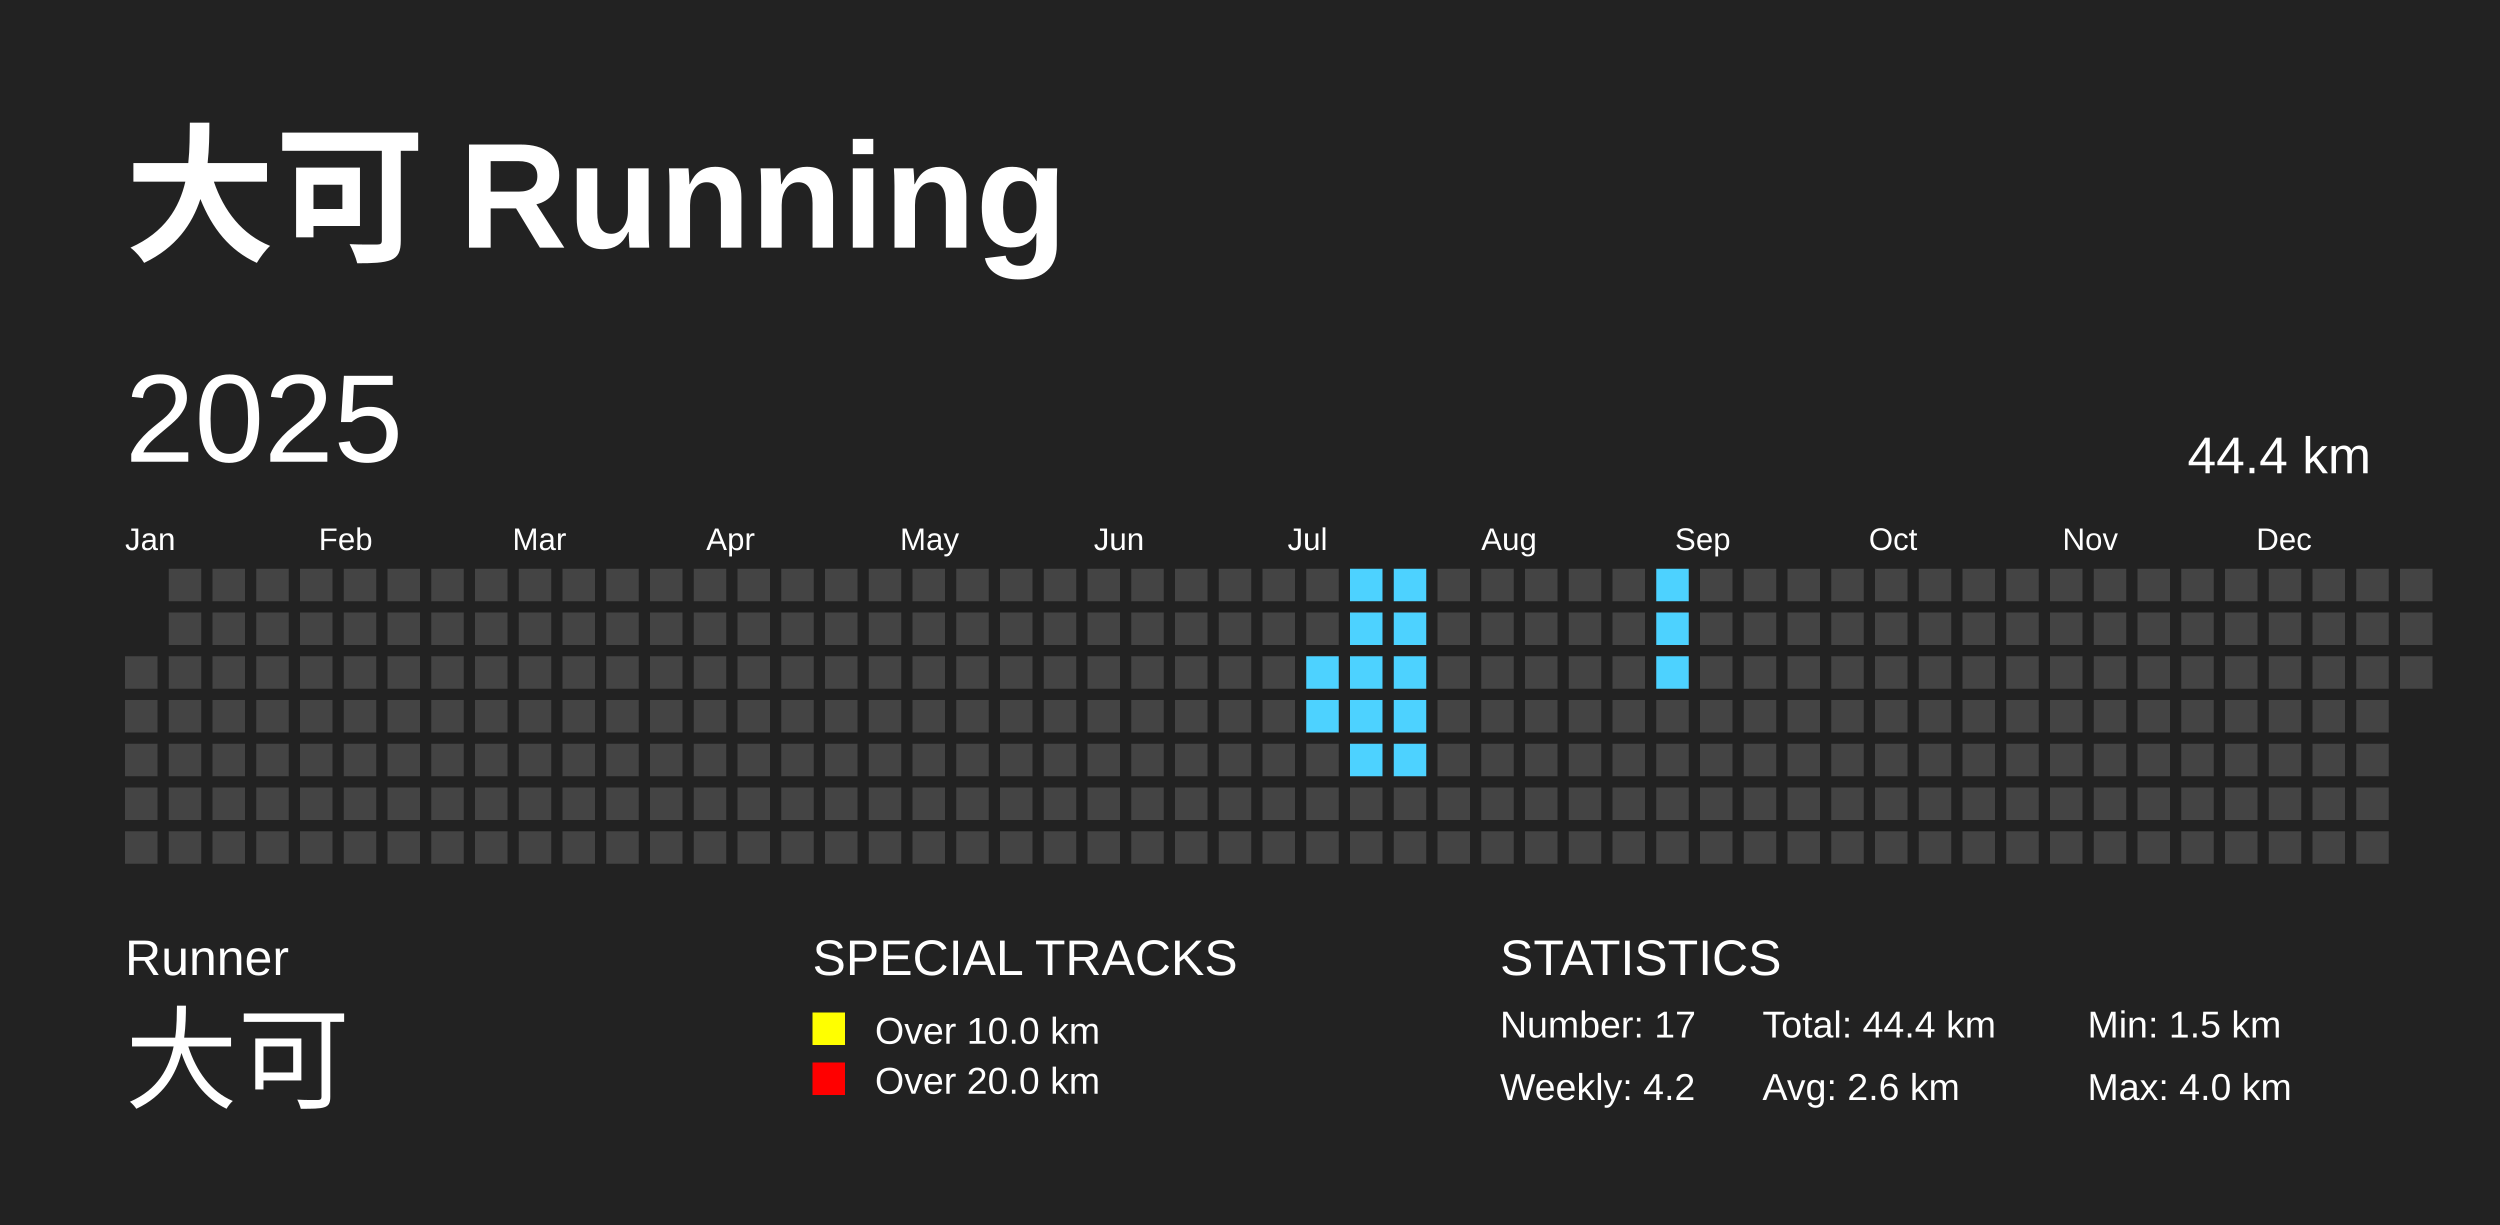
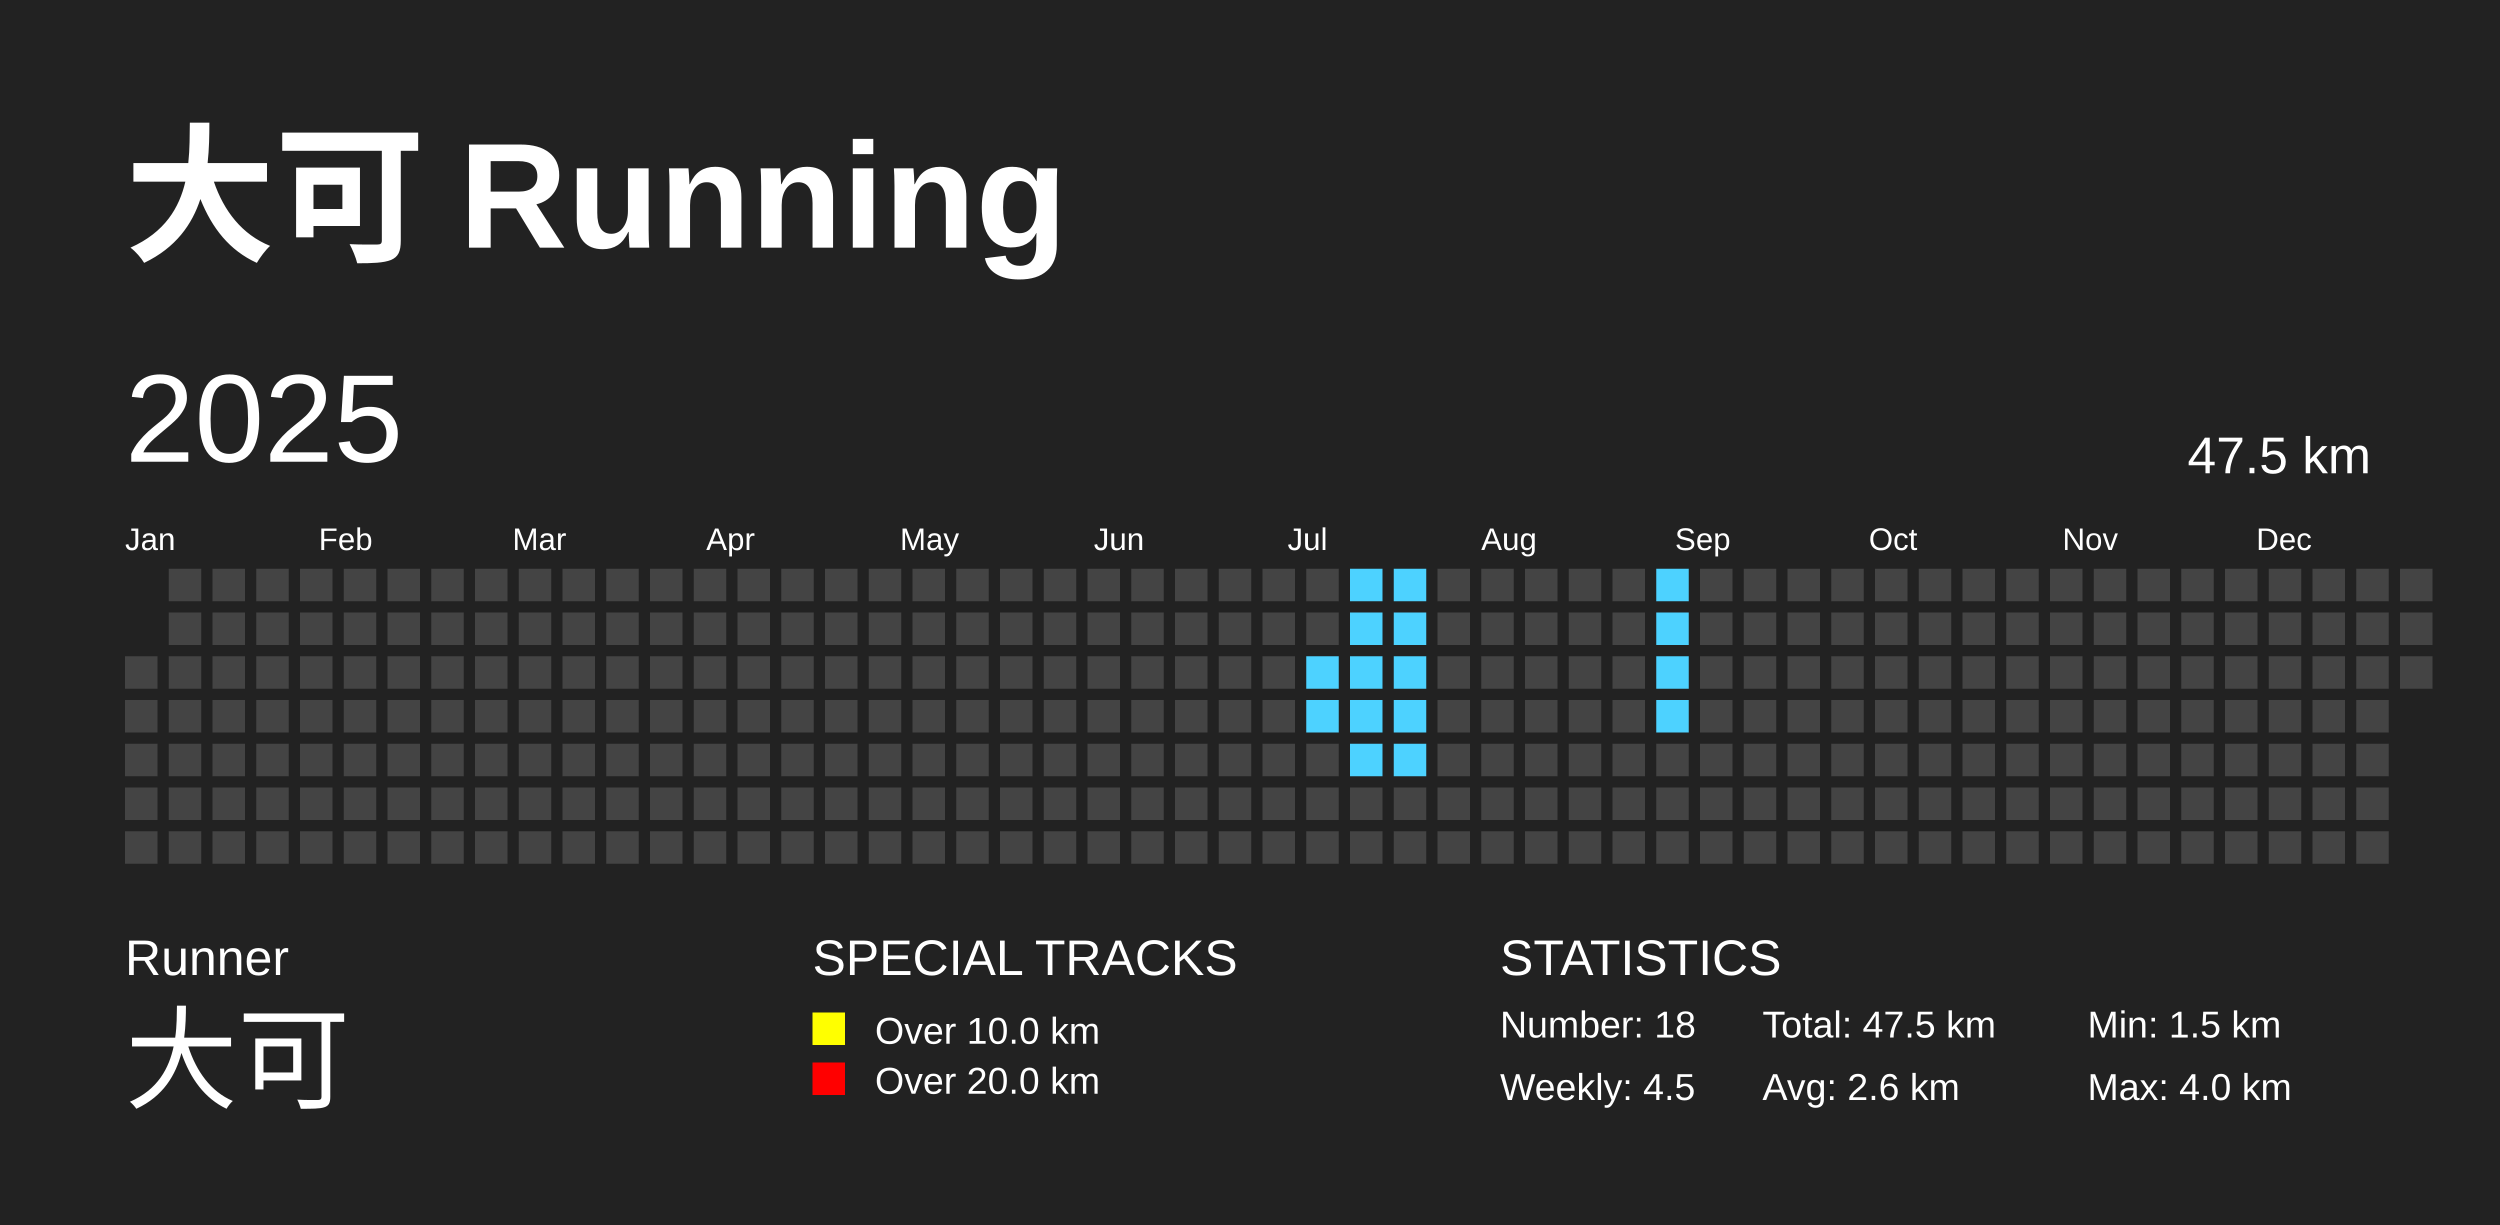
<svg xmlns="http://www.w3.org/2000/svg" baseProfile="full" height="98mm" version="1.1" viewBox="0,0,200,98" width="200mm">
  <defs />
  <rect fill="#222222" height="98" width="200" x="0" y="0" />
  <text fill="#FFFFFF" style="font-size:12px; font-family:Arial; font-weight:bold;" x="10" y="20">大可 Running</text>
  <text fill="#FFFFFF" style="font-size:4px; font-family:Arial" x="10" y="78">Runner</text>
  <text fill="#FFFFFF" style="font-size:9px; font-family:Arial" x="10" y="88">大可</text>
  <text fill="#FFFFFF" style="font-size:4px; font-family:Arial" x="65" y="78">SPECIAL TRACKS</text>
  <rect fill="yellow" height="2.6" width="2.6" x="65" y="81" />
  <text fill="#FFFFFF" style="font-size:3px; font-family:Arial" x="70" y="83.5">Over 10.0 km</text>
  <rect fill="red" height="2.6" width="2.6" x="65" y="85" />
  <text fill="#FFFFFF" style="font-size:3px; font-family:Arial" x="70" y="87.5">Over 20.0 km</text>
  <text fill="#FFFFFF" style="font-size:4px; font-family:Arial" x="120" y="78">STATISTICS</text>
-   <text fill="#FFFFFF" style="font-size:3px; font-family:Arial" x="120" y="83">Number: 17</text>
-   <text fill="#FFFFFF" style="font-size:3px; font-family:Arial" x="120" y="88">Weekly: 4.2</text>
-   <text fill="#FFFFFF" style="font-size:3px; font-family:Arial" x="141" y="83">Total: 44.4 km</text>
+   <text fill="#FFFFFF" style="font-size:3px; font-family:Arial" x="120" y="83">Number: 18</text>
+   <text fill="#FFFFFF" style="font-size:3px; font-family:Arial" x="120" y="88">Weekly: 4.5</text>
+   <text fill="#FFFFFF" style="font-size:3px; font-family:Arial" x="141" y="83">Total: 47.5 km</text>
  <text fill="#FFFFFF" style="font-size:3px; font-family:Arial" x="141" y="88">Avg: 2.6 km</text>
  <text fill="#FFFFFF" style="font-size:3px; font-family:Arial" x="167" y="83">Min: 1.5 km</text>
  <text fill="#FFFFFF" style="font-size:3px; font-family:Arial" x="167" y="88">Max: 4.0 km</text>
  <text dominant-baseline="hanging" fill="#FFFFFF" style="font-size:10.0px; font-family:Arial;" x="10" y="30">2025</text>
-   <text dominant-baseline="hanging" fill="#FFFFFF" style="font-size:4.125px; font-family:Arial;" x="175" y="35">44.4 km</text>
+   <text dominant-baseline="hanging" fill="#FFFFFF" style="font-size:4.125px; font-family:Arial;" x="175" y="35">47.5 km</text>
  <text fill="#FFFFFF" style="font-size:2.5px; font-family:Arial" x="10.0" y="44">Jan</text>
  <text fill="#FFFFFF" style="font-size:2.5px; font-family:Arial" x="25.5" y="44">Feb</text>
  <text fill="#FFFFFF" style="font-size:2.5px; font-family:Arial" x="41.0" y="44">Mar</text>
  <text fill="#FFFFFF" style="font-size:2.5px; font-family:Arial" x="56.5" y="44">Apr</text>
  <text fill="#FFFFFF" style="font-size:2.5px; font-family:Arial" x="72.0" y="44">May</text>
  <text fill="#FFFFFF" style="font-size:2.5px; font-family:Arial" x="87.5" y="44">Jun</text>
  <text fill="#FFFFFF" style="font-size:2.5px; font-family:Arial" x="103.0" y="44">Jul</text>
  <text fill="#FFFFFF" style="font-size:2.5px; font-family:Arial" x="118.5" y="44">Aug</text>
  <text fill="#FFFFFF" style="font-size:2.5px; font-family:Arial" x="134.0" y="44">Sep</text>
  <text fill="#FFFFFF" style="font-size:2.5px; font-family:Arial" x="149.5" y="44">Oct</text>
  <text fill="#FFFFFF" style="font-size:2.5px; font-family:Arial" x="165.0" y="44">Nov</text>
  <text fill="#FFFFFF" style="font-size:2.5px; font-family:Arial" x="180.5" y="44">Dec</text>
  <rect fill="#444444" height="2.6" width="2.6" x="10.0" y="52.5" />
  <rect fill="#444444" height="2.6" width="2.6" x="10.0" y="56.0" />
  <rect fill="#444444" height="2.6" width="2.6" x="10.0" y="59.5" />
  <rect fill="#444444" height="2.6" width="2.6" x="10.0" y="63.0" />
  <rect fill="#444444" height="2.6" width="2.6" x="10.0" y="66.5" />
  <rect fill="#444444" height="2.6" width="2.6" x="13.5" y="45.5" />
  <rect fill="#444444" height="2.6" width="2.6" x="13.5" y="49.0" />
  <rect fill="#444444" height="2.6" width="2.6" x="13.5" y="52.5" />
  <rect fill="#444444" height="2.6" width="2.6" x="13.5" y="56.0" />
  <rect fill="#444444" height="2.6" width="2.6" x="13.5" y="59.5" />
  <rect fill="#444444" height="2.6" width="2.6" x="13.5" y="63.0" />
  <rect fill="#444444" height="2.6" width="2.6" x="13.5" y="66.5" />
  <rect fill="#444444" height="2.6" width="2.6" x="17.0" y="45.5" />
  <rect fill="#444444" height="2.6" width="2.6" x="17.0" y="49.0" />
  <rect fill="#444444" height="2.6" width="2.6" x="17.0" y="52.5" />
  <rect fill="#444444" height="2.6" width="2.6" x="17.0" y="56.0" />
  <rect fill="#444444" height="2.6" width="2.6" x="17.0" y="59.5" />
  <rect fill="#444444" height="2.6" width="2.6" x="17.0" y="63.0" />
  <rect fill="#444444" height="2.6" width="2.6" x="17.0" y="66.5" />
  <rect fill="#444444" height="2.6" width="2.6" x="20.5" y="45.5" />
  <rect fill="#444444" height="2.6" width="2.6" x="20.5" y="49.0" />
  <rect fill="#444444" height="2.6" width="2.6" x="20.5" y="52.5" />
  <rect fill="#444444" height="2.6" width="2.6" x="20.5" y="56.0" />
  <rect fill="#444444" height="2.6" width="2.6" x="20.5" y="59.5" />
  <rect fill="#444444" height="2.6" width="2.6" x="20.5" y="63.0" />
  <rect fill="#444444" height="2.6" width="2.6" x="20.5" y="66.5" />
  <rect fill="#444444" height="2.6" width="2.6" x="24.0" y="45.5" />
  <rect fill="#444444" height="2.6" width="2.6" x="24.0" y="49.0" />
  <rect fill="#444444" height="2.6" width="2.6" x="24.0" y="52.5" />
  <rect fill="#444444" height="2.6" width="2.6" x="24.0" y="56.0" />
  <rect fill="#444444" height="2.6" width="2.6" x="24.0" y="59.5" />
  <rect fill="#444444" height="2.6" width="2.6" x="24.0" y="63.0" />
  <rect fill="#444444" height="2.6" width="2.6" x="24.0" y="66.5" />
  <rect fill="#444444" height="2.6" width="2.6" x="27.5" y="45.5" />
  <rect fill="#444444" height="2.6" width="2.6" x="27.5" y="49.0" />
  <rect fill="#444444" height="2.6" width="2.6" x="27.5" y="52.5" />
  <rect fill="#444444" height="2.6" width="2.6" x="27.5" y="56.0" />
  <rect fill="#444444" height="2.6" width="2.6" x="27.5" y="59.5" />
  <rect fill="#444444" height="2.6" width="2.6" x="27.5" y="63.0" />
  <rect fill="#444444" height="2.6" width="2.6" x="27.5" y="66.5" />
  <rect fill="#444444" height="2.6" width="2.6" x="31.0" y="45.5" />
  <rect fill="#444444" height="2.6" width="2.6" x="31.0" y="49.0" />
  <rect fill="#444444" height="2.6" width="2.6" x="31.0" y="52.5" />
  <rect fill="#444444" height="2.6" width="2.6" x="31.0" y="56.0" />
  <rect fill="#444444" height="2.6" width="2.6" x="31.0" y="59.5" />
  <rect fill="#444444" height="2.6" width="2.6" x="31.0" y="63.0" />
  <rect fill="#444444" height="2.6" width="2.6" x="31.0" y="66.5" />
  <rect fill="#444444" height="2.6" width="2.6" x="34.5" y="45.5" />
  <rect fill="#444444" height="2.6" width="2.6" x="34.5" y="49.0" />
  <rect fill="#444444" height="2.6" width="2.6" x="34.5" y="52.5" />
  <rect fill="#444444" height="2.6" width="2.6" x="34.5" y="56.0" />
  <rect fill="#444444" height="2.6" width="2.6" x="34.5" y="59.5" />
  <rect fill="#444444" height="2.6" width="2.6" x="34.5" y="63.0" />
  <rect fill="#444444" height="2.6" width="2.6" x="34.5" y="66.5" />
  <rect fill="#444444" height="2.6" width="2.6" x="38.0" y="45.5" />
  <rect fill="#444444" height="2.6" width="2.6" x="38.0" y="49.0" />
  <rect fill="#444444" height="2.6" width="2.6" x="38.0" y="52.5" />
  <rect fill="#444444" height="2.6" width="2.6" x="38.0" y="56.0" />
  <rect fill="#444444" height="2.6" width="2.6" x="38.0" y="59.5" />
  <rect fill="#444444" height="2.6" width="2.6" x="38.0" y="63.0" />
  <rect fill="#444444" height="2.6" width="2.6" x="38.0" y="66.5" />
  <rect fill="#444444" height="2.6" width="2.6" x="41.5" y="45.5" />
  <rect fill="#444444" height="2.6" width="2.6" x="41.5" y="49.0" />
  <rect fill="#444444" height="2.6" width="2.6" x="41.5" y="52.5" />
  <rect fill="#444444" height="2.6" width="2.6" x="41.5" y="56.0" />
  <rect fill="#444444" height="2.6" width="2.6" x="41.5" y="59.5" />
  <rect fill="#444444" height="2.6" width="2.6" x="41.5" y="63.0" />
  <rect fill="#444444" height="2.6" width="2.6" x="41.5" y="66.5" />
  <rect fill="#444444" height="2.6" width="2.6" x="45.0" y="45.5" />
  <rect fill="#444444" height="2.6" width="2.6" x="45.0" y="49.0" />
  <rect fill="#444444" height="2.6" width="2.6" x="45.0" y="52.5" />
  <rect fill="#444444" height="2.6" width="2.6" x="45.0" y="56.0" />
  <rect fill="#444444" height="2.6" width="2.6" x="45.0" y="59.5" />
  <rect fill="#444444" height="2.6" width="2.6" x="45.0" y="63.0" />
  <rect fill="#444444" height="2.6" width="2.6" x="45.0" y="66.5" />
  <rect fill="#444444" height="2.6" width="2.6" x="48.5" y="45.5" />
  <rect fill="#444444" height="2.6" width="2.6" x="48.5" y="49.0" />
  <rect fill="#444444" height="2.6" width="2.6" x="48.5" y="52.5" />
  <rect fill="#444444" height="2.6" width="2.6" x="48.5" y="56.0" />
  <rect fill="#444444" height="2.6" width="2.6" x="48.5" y="59.5" />
  <rect fill="#444444" height="2.6" width="2.6" x="48.5" y="63.0" />
  <rect fill="#444444" height="2.6" width="2.6" x="48.5" y="66.5" />
  <rect fill="#444444" height="2.6" width="2.6" x="52.0" y="45.5" />
  <rect fill="#444444" height="2.6" width="2.6" x="52.0" y="49.0" />
  <rect fill="#444444" height="2.6" width="2.6" x="52.0" y="52.5" />
  <rect fill="#444444" height="2.6" width="2.6" x="52.0" y="56.0" />
  <rect fill="#444444" height="2.6" width="2.6" x="52.0" y="59.5" />
  <rect fill="#444444" height="2.6" width="2.6" x="52.0" y="63.0" />
  <rect fill="#444444" height="2.6" width="2.6" x="52.0" y="66.5" />
  <rect fill="#444444" height="2.6" width="2.6" x="55.5" y="45.5" />
  <rect fill="#444444" height="2.6" width="2.6" x="55.5" y="49.0" />
  <rect fill="#444444" height="2.6" width="2.6" x="55.5" y="52.5" />
  <rect fill="#444444" height="2.6" width="2.6" x="55.5" y="56.0" />
  <rect fill="#444444" height="2.6" width="2.6" x="55.5" y="59.5" />
  <rect fill="#444444" height="2.6" width="2.6" x="55.5" y="63.0" />
  <rect fill="#444444" height="2.6" width="2.6" x="55.5" y="66.5" />
  <rect fill="#444444" height="2.6" width="2.6" x="59.0" y="45.5" />
  <rect fill="#444444" height="2.6" width="2.6" x="59.0" y="49.0" />
  <rect fill="#444444" height="2.6" width="2.6" x="59.0" y="52.5" />
  <rect fill="#444444" height="2.6" width="2.6" x="59.0" y="56.0" />
  <rect fill="#444444" height="2.6" width="2.6" x="59.0" y="59.5" />
  <rect fill="#444444" height="2.6" width="2.6" x="59.0" y="63.0" />
  <rect fill="#444444" height="2.6" width="2.6" x="59.0" y="66.5" />
  <rect fill="#444444" height="2.6" width="2.6" x="62.5" y="45.5" />
  <rect fill="#444444" height="2.6" width="2.6" x="62.5" y="49.0" />
  <rect fill="#444444" height="2.6" width="2.6" x="62.5" y="52.5" />
  <rect fill="#444444" height="2.6" width="2.6" x="62.5" y="56.0" />
  <rect fill="#444444" height="2.6" width="2.6" x="62.5" y="59.5" />
  <rect fill="#444444" height="2.6" width="2.6" x="62.5" y="63.0" />
  <rect fill="#444444" height="2.6" width="2.6" x="62.5" y="66.5" />
  <rect fill="#444444" height="2.6" width="2.6" x="66.0" y="45.5" />
  <rect fill="#444444" height="2.6" width="2.6" x="66.0" y="49.0" />
  <rect fill="#444444" height="2.6" width="2.6" x="66.0" y="52.5" />
  <rect fill="#444444" height="2.6" width="2.6" x="66.0" y="56.0" />
  <rect fill="#444444" height="2.6" width="2.6" x="66.0" y="59.5" />
  <rect fill="#444444" height="2.6" width="2.6" x="66.0" y="63.0" />
  <rect fill="#444444" height="2.6" width="2.6" x="66.0" y="66.5" />
  <rect fill="#444444" height="2.6" width="2.6" x="69.5" y="45.5" />
  <rect fill="#444444" height="2.6" width="2.6" x="69.5" y="49.0" />
  <rect fill="#444444" height="2.6" width="2.6" x="69.5" y="52.5" />
  <rect fill="#444444" height="2.6" width="2.6" x="69.5" y="56.0" />
  <rect fill="#444444" height="2.6" width="2.6" x="69.5" y="59.5" />
  <rect fill="#444444" height="2.6" width="2.6" x="69.5" y="63.0" />
  <rect fill="#444444" height="2.6" width="2.6" x="69.5" y="66.5" />
  <rect fill="#444444" height="2.6" width="2.6" x="73.0" y="45.5" />
  <rect fill="#444444" height="2.6" width="2.6" x="73.0" y="49.0" />
  <rect fill="#444444" height="2.6" width="2.6" x="73.0" y="52.5" />
  <rect fill="#444444" height="2.6" width="2.6" x="73.0" y="56.0" />
  <rect fill="#444444" height="2.6" width="2.6" x="73.0" y="59.5" />
  <rect fill="#444444" height="2.6" width="2.6" x="73.0" y="63.0" />
  <rect fill="#444444" height="2.6" width="2.6" x="73.0" y="66.5" />
  <rect fill="#444444" height="2.6" width="2.6" x="76.5" y="45.5" />
  <rect fill="#444444" height="2.6" width="2.6" x="76.5" y="49.0" />
  <rect fill="#444444" height="2.6" width="2.6" x="76.5" y="52.5" />
  <rect fill="#444444" height="2.6" width="2.6" x="76.5" y="56.0" />
  <rect fill="#444444" height="2.6" width="2.6" x="76.5" y="59.5" />
  <rect fill="#444444" height="2.6" width="2.6" x="76.5" y="63.0" />
  <rect fill="#444444" height="2.6" width="2.6" x="76.5" y="66.5" />
  <rect fill="#444444" height="2.6" width="2.6" x="80.0" y="45.5" />
  <rect fill="#444444" height="2.6" width="2.6" x="80.0" y="49.0" />
  <rect fill="#444444" height="2.6" width="2.6" x="80.0" y="52.5" />
  <rect fill="#444444" height="2.6" width="2.6" x="80.0" y="56.0" />
  <rect fill="#444444" height="2.6" width="2.6" x="80.0" y="59.5" />
  <rect fill="#444444" height="2.6" width="2.6" x="80.0" y="63.0" />
  <rect fill="#444444" height="2.6" width="2.6" x="80.0" y="66.5" />
  <rect fill="#444444" height="2.6" width="2.6" x="83.5" y="45.5" />
  <rect fill="#444444" height="2.6" width="2.6" x="83.5" y="49.0" />
  <rect fill="#444444" height="2.6" width="2.6" x="83.5" y="52.5" />
  <rect fill="#444444" height="2.6" width="2.6" x="83.5" y="56.0" />
  <rect fill="#444444" height="2.6" width="2.6" x="83.5" y="59.5" />
  <rect fill="#444444" height="2.6" width="2.6" x="83.5" y="63.0" />
  <rect fill="#444444" height="2.6" width="2.6" x="83.5" y="66.5" />
  <rect fill="#444444" height="2.6" width="2.6" x="87.0" y="45.5" />
  <rect fill="#444444" height="2.6" width="2.6" x="87.0" y="49.0" />
  <rect fill="#444444" height="2.6" width="2.6" x="87.0" y="52.5" />
  <rect fill="#444444" height="2.6" width="2.6" x="87.0" y="56.0" />
  <rect fill="#444444" height="2.6" width="2.6" x="87.0" y="59.5" />
  <rect fill="#444444" height="2.6" width="2.6" x="87.0" y="63.0" />
  <rect fill="#444444" height="2.6" width="2.6" x="87.0" y="66.5" />
  <rect fill="#444444" height="2.6" width="2.6" x="90.5" y="45.5" />
  <rect fill="#444444" height="2.6" width="2.6" x="90.5" y="49.0" />
  <rect fill="#444444" height="2.6" width="2.6" x="90.5" y="52.5" />
  <rect fill="#444444" height="2.6" width="2.6" x="90.5" y="56.0" />
  <rect fill="#444444" height="2.6" width="2.6" x="90.5" y="59.5" />
  <rect fill="#444444" height="2.6" width="2.6" x="90.5" y="63.0" />
  <rect fill="#444444" height="2.6" width="2.6" x="90.5" y="66.5" />
  <rect fill="#444444" height="2.6" width="2.6" x="94.0" y="45.5" />
  <rect fill="#444444" height="2.6" width="2.6" x="94.0" y="49.0" />
  <rect fill="#444444" height="2.6" width="2.6" x="94.0" y="52.5" />
  <rect fill="#444444" height="2.6" width="2.6" x="94.0" y="56.0" />
  <rect fill="#444444" height="2.6" width="2.6" x="94.0" y="59.5" />
  <rect fill="#444444" height="2.6" width="2.6" x="94.0" y="63.0" />
  <rect fill="#444444" height="2.6" width="2.6" x="94.0" y="66.5" />
  <rect fill="#444444" height="2.6" width="2.6" x="97.5" y="45.5" />
  <rect fill="#444444" height="2.6" width="2.6" x="97.5" y="49.0" />
  <rect fill="#444444" height="2.6" width="2.6" x="97.5" y="52.5" />
  <rect fill="#444444" height="2.6" width="2.6" x="97.5" y="56.0" />
  <rect fill="#444444" height="2.6" width="2.6" x="97.5" y="59.5" />
  <rect fill="#444444" height="2.6" width="2.6" x="97.5" y="63.0" />
  <rect fill="#444444" height="2.6" width="2.6" x="97.5" y="66.5" />
  <rect fill="#444444" height="2.6" width="2.6" x="101.0" y="45.5" />
  <rect fill="#444444" height="2.6" width="2.6" x="101.0" y="49.0" />
  <rect fill="#444444" height="2.6" width="2.6" x="101.0" y="52.5" />
  <rect fill="#444444" height="2.6" width="2.6" x="101.0" y="56.0" />
  <rect fill="#444444" height="2.6" width="2.6" x="101.0" y="59.5" />
  <rect fill="#444444" height="2.6" width="2.6" x="101.0" y="63.0" />
  <rect fill="#444444" height="2.6" width="2.6" x="101.0" y="66.5" />
  <rect fill="#444444" height="2.6" width="2.6" x="104.5" y="45.5" />
  <rect fill="#444444" height="2.6" width="2.6" x="104.5" y="49.0" />
  <rect fill="#4DD2FF" height="2.6" width="2.6" x="104.5" y="52.5" />
  <rect fill="#4DD2FF" height="2.6" width="2.6" x="104.5" y="56.0" />
  <rect fill="#444444" height="2.6" width="2.6" x="104.5" y="59.5" />
  <rect fill="#444444" height="2.6" width="2.6" x="104.5" y="63.0" />
  <rect fill="#444444" height="2.6" width="2.6" x="104.5" y="66.5" />
  <rect fill="#4DD2FF" height="2.6" width="2.6" x="108.0" y="45.5" />
  <rect fill="#4DD2FF" height="2.6" width="2.6" x="108.0" y="49.0" />
  <rect fill="#4DD2FF" height="2.6" width="2.6" x="108.0" y="52.5" />
  <rect fill="#4DD2FF" height="2.6" width="2.6" x="108.0" y="56.0" />
  <rect fill="#4DD2FF" height="2.6" width="2.6" x="108.0" y="59.5" />
  <rect fill="#444444" height="2.6" width="2.6" x="108.0" y="63.0" />
  <rect fill="#444444" height="2.6" width="2.6" x="108.0" y="66.5" />
  <rect fill="#4DD2FF" height="2.6" width="2.6" x="111.5" y="45.5" />
  <rect fill="#4DD2FF" height="2.6" width="2.6" x="111.5" y="49.0" />
  <rect fill="#4DD2FF" height="2.6" width="2.6" x="111.5" y="52.5" />
  <rect fill="#4DD2FF" height="2.6" width="2.6" x="111.5" y="56.0" />
  <rect fill="#4DD2FF" height="2.6" width="2.6" x="111.5" y="59.5" />
  <rect fill="#444444" height="2.6" width="2.6" x="111.5" y="63.0" />
  <rect fill="#444444" height="2.6" width="2.6" x="111.5" y="66.5" />
  <rect fill="#444444" height="2.6" width="2.6" x="115.0" y="45.5" />
  <rect fill="#444444" height="2.6" width="2.6" x="115.0" y="49.0" />
  <rect fill="#444444" height="2.6" width="2.6" x="115.0" y="52.5" />
  <rect fill="#444444" height="2.6" width="2.6" x="115.0" y="56.0" />
  <rect fill="#444444" height="2.6" width="2.6" x="115.0" y="59.5" />
  <rect fill="#444444" height="2.6" width="2.6" x="115.0" y="63.0" />
  <rect fill="#444444" height="2.6" width="2.6" x="115.0" y="66.5" />
  <rect fill="#444444" height="2.6" width="2.6" x="118.5" y="45.5" />
  <rect fill="#444444" height="2.6" width="2.6" x="118.5" y="49.0" />
  <rect fill="#444444" height="2.6" width="2.6" x="118.5" y="52.5" />
  <rect fill="#444444" height="2.6" width="2.6" x="118.5" y="56.0" />
  <rect fill="#444444" height="2.6" width="2.6" x="118.5" y="59.5" />
  <rect fill="#444444" height="2.6" width="2.6" x="118.5" y="63.0" />
  <rect fill="#444444" height="2.6" width="2.6" x="118.5" y="66.5" />
  <rect fill="#444444" height="2.6" width="2.6" x="122.0" y="45.5" />
  <rect fill="#444444" height="2.6" width="2.6" x="122.0" y="49.0" />
  <rect fill="#444444" height="2.6" width="2.6" x="122.0" y="52.5" />
  <rect fill="#444444" height="2.6" width="2.6" x="122.0" y="56.0" />
  <rect fill="#444444" height="2.6" width="2.6" x="122.0" y="59.5" />
  <rect fill="#444444" height="2.6" width="2.6" x="122.0" y="63.0" />
  <rect fill="#444444" height="2.6" width="2.6" x="122.0" y="66.5" />
  <rect fill="#444444" height="2.6" width="2.6" x="125.5" y="45.5" />
  <rect fill="#444444" height="2.6" width="2.6" x="125.5" y="49.0" />
  <rect fill="#444444" height="2.6" width="2.6" x="125.5" y="52.5" />
  <rect fill="#444444" height="2.6" width="2.6" x="125.5" y="56.0" />
  <rect fill="#444444" height="2.6" width="2.6" x="125.5" y="59.5" />
  <rect fill="#444444" height="2.6" width="2.6" x="125.5" y="63.0" />
  <rect fill="#444444" height="2.6" width="2.6" x="125.5" y="66.5" />
  <rect fill="#444444" height="2.6" width="2.6" x="129.0" y="45.5" />
  <rect fill="#444444" height="2.6" width="2.6" x="129.0" y="49.0" />
  <rect fill="#444444" height="2.6" width="2.6" x="129.0" y="52.5" />
  <rect fill="#444444" height="2.6" width="2.6" x="129.0" y="56.0" />
  <rect fill="#444444" height="2.6" width="2.6" x="129.0" y="59.5" />
  <rect fill="#444444" height="2.6" width="2.6" x="129.0" y="63.0" />
  <rect fill="#444444" height="2.6" width="2.6" x="129.0" y="66.5" />
  <rect fill="#4DD2FF" height="2.6" width="2.6" x="132.5" y="45.5" />
  <rect fill="#4DD2FF" height="2.6" width="2.6" x="132.5" y="49.0" />
  <rect fill="#4DD2FF" height="2.6" width="2.6" x="132.5" y="52.5" />
-   <rect fill="#444444" height="2.6" width="2.6" x="132.5" y="56.0" />
+   <rect fill="#4DD2FF" height="2.6" width="2.6" x="132.5" y="56.0" />
  <rect fill="#444444" height="2.6" width="2.6" x="132.5" y="59.5" />
  <rect fill="#444444" height="2.6" width="2.6" x="132.5" y="63.0" />
  <rect fill="#444444" height="2.6" width="2.6" x="132.5" y="66.5" />
  <rect fill="#444444" height="2.6" width="2.6" x="136.0" y="45.5" />
  <rect fill="#444444" height="2.6" width="2.6" x="136.0" y="49.0" />
  <rect fill="#444444" height="2.6" width="2.6" x="136.0" y="52.5" />
  <rect fill="#444444" height="2.6" width="2.6" x="136.0" y="56.0" />
  <rect fill="#444444" height="2.6" width="2.6" x="136.0" y="59.5" />
  <rect fill="#444444" height="2.6" width="2.6" x="136.0" y="63.0" />
  <rect fill="#444444" height="2.6" width="2.6" x="136.0" y="66.5" />
  <rect fill="#444444" height="2.6" width="2.6" x="139.5" y="45.5" />
  <rect fill="#444444" height="2.6" width="2.6" x="139.5" y="49.0" />
  <rect fill="#444444" height="2.6" width="2.6" x="139.5" y="52.5" />
  <rect fill="#444444" height="2.6" width="2.6" x="139.5" y="56.0" />
  <rect fill="#444444" height="2.6" width="2.6" x="139.5" y="59.5" />
  <rect fill="#444444" height="2.6" width="2.6" x="139.5" y="63.0" />
  <rect fill="#444444" height="2.6" width="2.6" x="139.5" y="66.5" />
  <rect fill="#444444" height="2.6" width="2.6" x="143.0" y="45.5" />
  <rect fill="#444444" height="2.6" width="2.6" x="143.0" y="49.0" />
  <rect fill="#444444" height="2.6" width="2.6" x="143.0" y="52.5" />
  <rect fill="#444444" height="2.6" width="2.6" x="143.0" y="56.0" />
  <rect fill="#444444" height="2.6" width="2.6" x="143.0" y="59.5" />
  <rect fill="#444444" height="2.6" width="2.6" x="143.0" y="63.0" />
  <rect fill="#444444" height="2.6" width="2.6" x="143.0" y="66.5" />
  <rect fill="#444444" height="2.6" width="2.6" x="146.5" y="45.5" />
  <rect fill="#444444" height="2.6" width="2.6" x="146.5" y="49.0" />
  <rect fill="#444444" height="2.6" width="2.6" x="146.5" y="52.5" />
  <rect fill="#444444" height="2.6" width="2.6" x="146.5" y="56.0" />
  <rect fill="#444444" height="2.6" width="2.6" x="146.5" y="59.5" />
  <rect fill="#444444" height="2.6" width="2.6" x="146.5" y="63.0" />
  <rect fill="#444444" height="2.6" width="2.6" x="146.5" y="66.5" />
  <rect fill="#444444" height="2.6" width="2.6" x="150.0" y="45.5" />
  <rect fill="#444444" height="2.6" width="2.6" x="150.0" y="49.0" />
  <rect fill="#444444" height="2.6" width="2.6" x="150.0" y="52.5" />
  <rect fill="#444444" height="2.6" width="2.6" x="150.0" y="56.0" />
  <rect fill="#444444" height="2.6" width="2.6" x="150.0" y="59.5" />
  <rect fill="#444444" height="2.6" width="2.6" x="150.0" y="63.0" />
  <rect fill="#444444" height="2.6" width="2.6" x="150.0" y="66.5" />
  <rect fill="#444444" height="2.6" width="2.6" x="153.5" y="45.5" />
  <rect fill="#444444" height="2.6" width="2.6" x="153.5" y="49.0" />
  <rect fill="#444444" height="2.6" width="2.6" x="153.5" y="52.5" />
  <rect fill="#444444" height="2.6" width="2.6" x="153.5" y="56.0" />
  <rect fill="#444444" height="2.6" width="2.6" x="153.5" y="59.5" />
  <rect fill="#444444" height="2.6" width="2.6" x="153.5" y="63.0" />
  <rect fill="#444444" height="2.6" width="2.6" x="153.5" y="66.5" />
  <rect fill="#444444" height="2.6" width="2.6" x="157.0" y="45.5" />
  <rect fill="#444444" height="2.6" width="2.6" x="157.0" y="49.0" />
  <rect fill="#444444" height="2.6" width="2.6" x="157.0" y="52.5" />
  <rect fill="#444444" height="2.6" width="2.6" x="157.0" y="56.0" />
  <rect fill="#444444" height="2.6" width="2.6" x="157.0" y="59.5" />
  <rect fill="#444444" height="2.6" width="2.6" x="157.0" y="63.0" />
  <rect fill="#444444" height="2.6" width="2.6" x="157.0" y="66.5" />
  <rect fill="#444444" height="2.6" width="2.6" x="160.5" y="45.5" />
  <rect fill="#444444" height="2.6" width="2.6" x="160.5" y="49.0" />
  <rect fill="#444444" height="2.6" width="2.6" x="160.5" y="52.5" />
  <rect fill="#444444" height="2.6" width="2.6" x="160.5" y="56.0" />
  <rect fill="#444444" height="2.6" width="2.6" x="160.5" y="59.5" />
  <rect fill="#444444" height="2.6" width="2.6" x="160.5" y="63.0" />
  <rect fill="#444444" height="2.6" width="2.6" x="160.5" y="66.5" />
  <rect fill="#444444" height="2.6" width="2.6" x="164.0" y="45.5" />
  <rect fill="#444444" height="2.6" width="2.6" x="164.0" y="49.0" />
  <rect fill="#444444" height="2.6" width="2.6" x="164.0" y="52.5" />
  <rect fill="#444444" height="2.6" width="2.6" x="164.0" y="56.0" />
  <rect fill="#444444" height="2.6" width="2.6" x="164.0" y="59.5" />
  <rect fill="#444444" height="2.6" width="2.6" x="164.0" y="63.0" />
  <rect fill="#444444" height="2.6" width="2.6" x="164.0" y="66.5" />
  <rect fill="#444444" height="2.6" width="2.6" x="167.5" y="45.5" />
  <rect fill="#444444" height="2.6" width="2.6" x="167.5" y="49.0" />
  <rect fill="#444444" height="2.6" width="2.6" x="167.5" y="52.5" />
  <rect fill="#444444" height="2.6" width="2.6" x="167.5" y="56.0" />
  <rect fill="#444444" height="2.6" width="2.6" x="167.5" y="59.5" />
  <rect fill="#444444" height="2.6" width="2.6" x="167.5" y="63.0" />
  <rect fill="#444444" height="2.6" width="2.6" x="167.5" y="66.5" />
  <rect fill="#444444" height="2.6" width="2.6" x="171.0" y="45.5" />
  <rect fill="#444444" height="2.6" width="2.6" x="171.0" y="49.0" />
  <rect fill="#444444" height="2.6" width="2.6" x="171.0" y="52.5" />
  <rect fill="#444444" height="2.6" width="2.6" x="171.0" y="56.0" />
  <rect fill="#444444" height="2.6" width="2.6" x="171.0" y="59.5" />
  <rect fill="#444444" height="2.6" width="2.6" x="171.0" y="63.0" />
  <rect fill="#444444" height="2.6" width="2.6" x="171.0" y="66.5" />
  <rect fill="#444444" height="2.6" width="2.6" x="174.5" y="45.5" />
  <rect fill="#444444" height="2.6" width="2.6" x="174.5" y="49.0" />
  <rect fill="#444444" height="2.6" width="2.6" x="174.5" y="52.5" />
  <rect fill="#444444" height="2.6" width="2.6" x="174.5" y="56.0" />
  <rect fill="#444444" height="2.6" width="2.6" x="174.5" y="59.5" />
  <rect fill="#444444" height="2.6" width="2.6" x="174.5" y="63.0" />
  <rect fill="#444444" height="2.6" width="2.6" x="174.5" y="66.5" />
  <rect fill="#444444" height="2.6" width="2.6" x="178.0" y="45.5" />
  <rect fill="#444444" height="2.6" width="2.6" x="178.0" y="49.0" />
  <rect fill="#444444" height="2.6" width="2.6" x="178.0" y="52.5" />
  <rect fill="#444444" height="2.6" width="2.6" x="178.0" y="56.0" />
  <rect fill="#444444" height="2.6" width="2.6" x="178.0" y="59.5" />
  <rect fill="#444444" height="2.6" width="2.6" x="178.0" y="63.0" />
  <rect fill="#444444" height="2.6" width="2.6" x="178.0" y="66.5" />
  <rect fill="#444444" height="2.6" width="2.6" x="181.5" y="45.5" />
  <rect fill="#444444" height="2.6" width="2.6" x="181.5" y="49.0" />
  <rect fill="#444444" height="2.6" width="2.6" x="181.5" y="52.5" />
  <rect fill="#444444" height="2.6" width="2.6" x="181.5" y="56.0" />
  <rect fill="#444444" height="2.6" width="2.6" x="181.5" y="59.5" />
  <rect fill="#444444" height="2.6" width="2.6" x="181.5" y="63.0" />
  <rect fill="#444444" height="2.6" width="2.6" x="181.5" y="66.5" />
  <rect fill="#444444" height="2.6" width="2.6" x="185.0" y="45.5" />
  <rect fill="#444444" height="2.6" width="2.6" x="185.0" y="49.0" />
  <rect fill="#444444" height="2.6" width="2.6" x="185.0" y="52.5" />
  <rect fill="#444444" height="2.6" width="2.6" x="185.0" y="56.0" />
  <rect fill="#444444" height="2.6" width="2.6" x="185.0" y="59.5" />
  <rect fill="#444444" height="2.6" width="2.6" x="185.0" y="63.0" />
  <rect fill="#444444" height="2.6" width="2.6" x="185.0" y="66.5" />
  <rect fill="#444444" height="2.6" width="2.6" x="188.5" y="45.5" />
  <rect fill="#444444" height="2.6" width="2.6" x="188.5" y="49.0" />
  <rect fill="#444444" height="2.6" width="2.6" x="188.5" y="52.5" />
  <rect fill="#444444" height="2.6" width="2.6" x="188.5" y="56.0" />
  <rect fill="#444444" height="2.6" width="2.6" x="188.5" y="59.5" />
  <rect fill="#444444" height="2.6" width="2.6" x="188.5" y="63.0" />
  <rect fill="#444444" height="2.6" width="2.6" x="188.5" y="66.5" />
  <rect fill="#444444" height="2.6" width="2.6" x="192.0" y="45.5" />
  <rect fill="#444444" height="2.6" width="2.6" x="192.0" y="49.0" />
  <rect fill="#444444" height="2.6" width="2.6" x="192.0" y="52.5" />
</svg>
